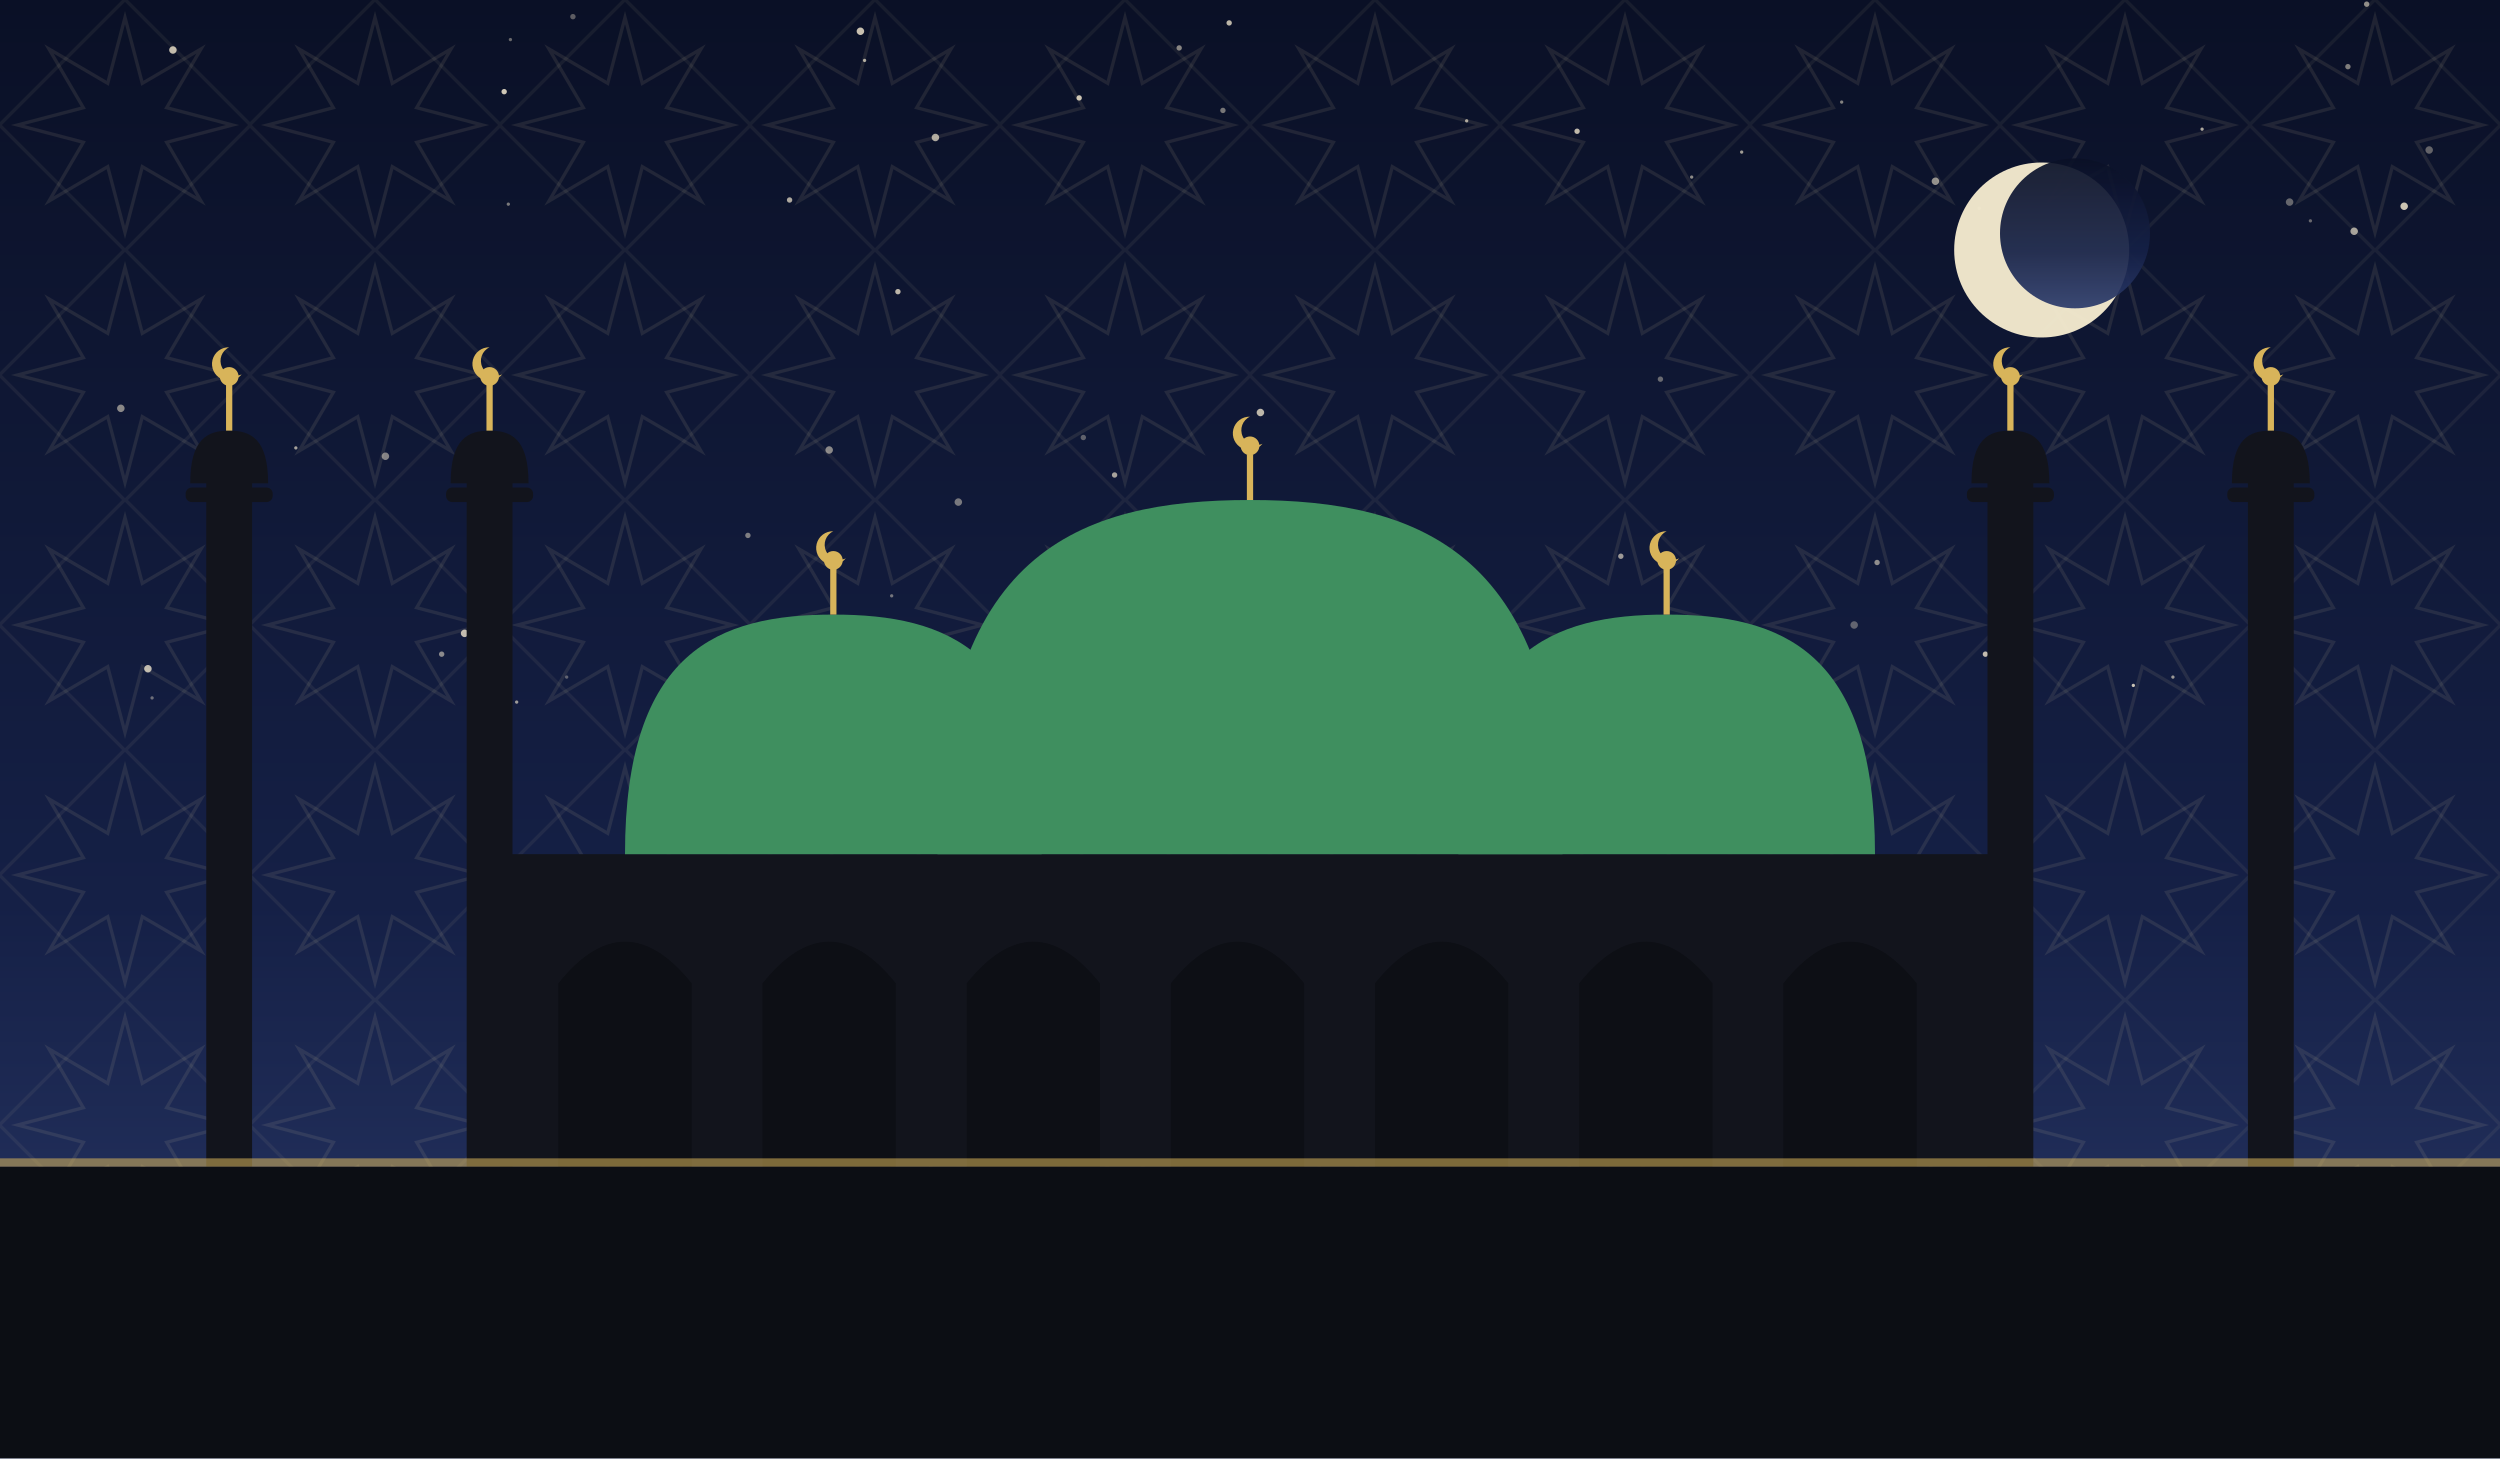
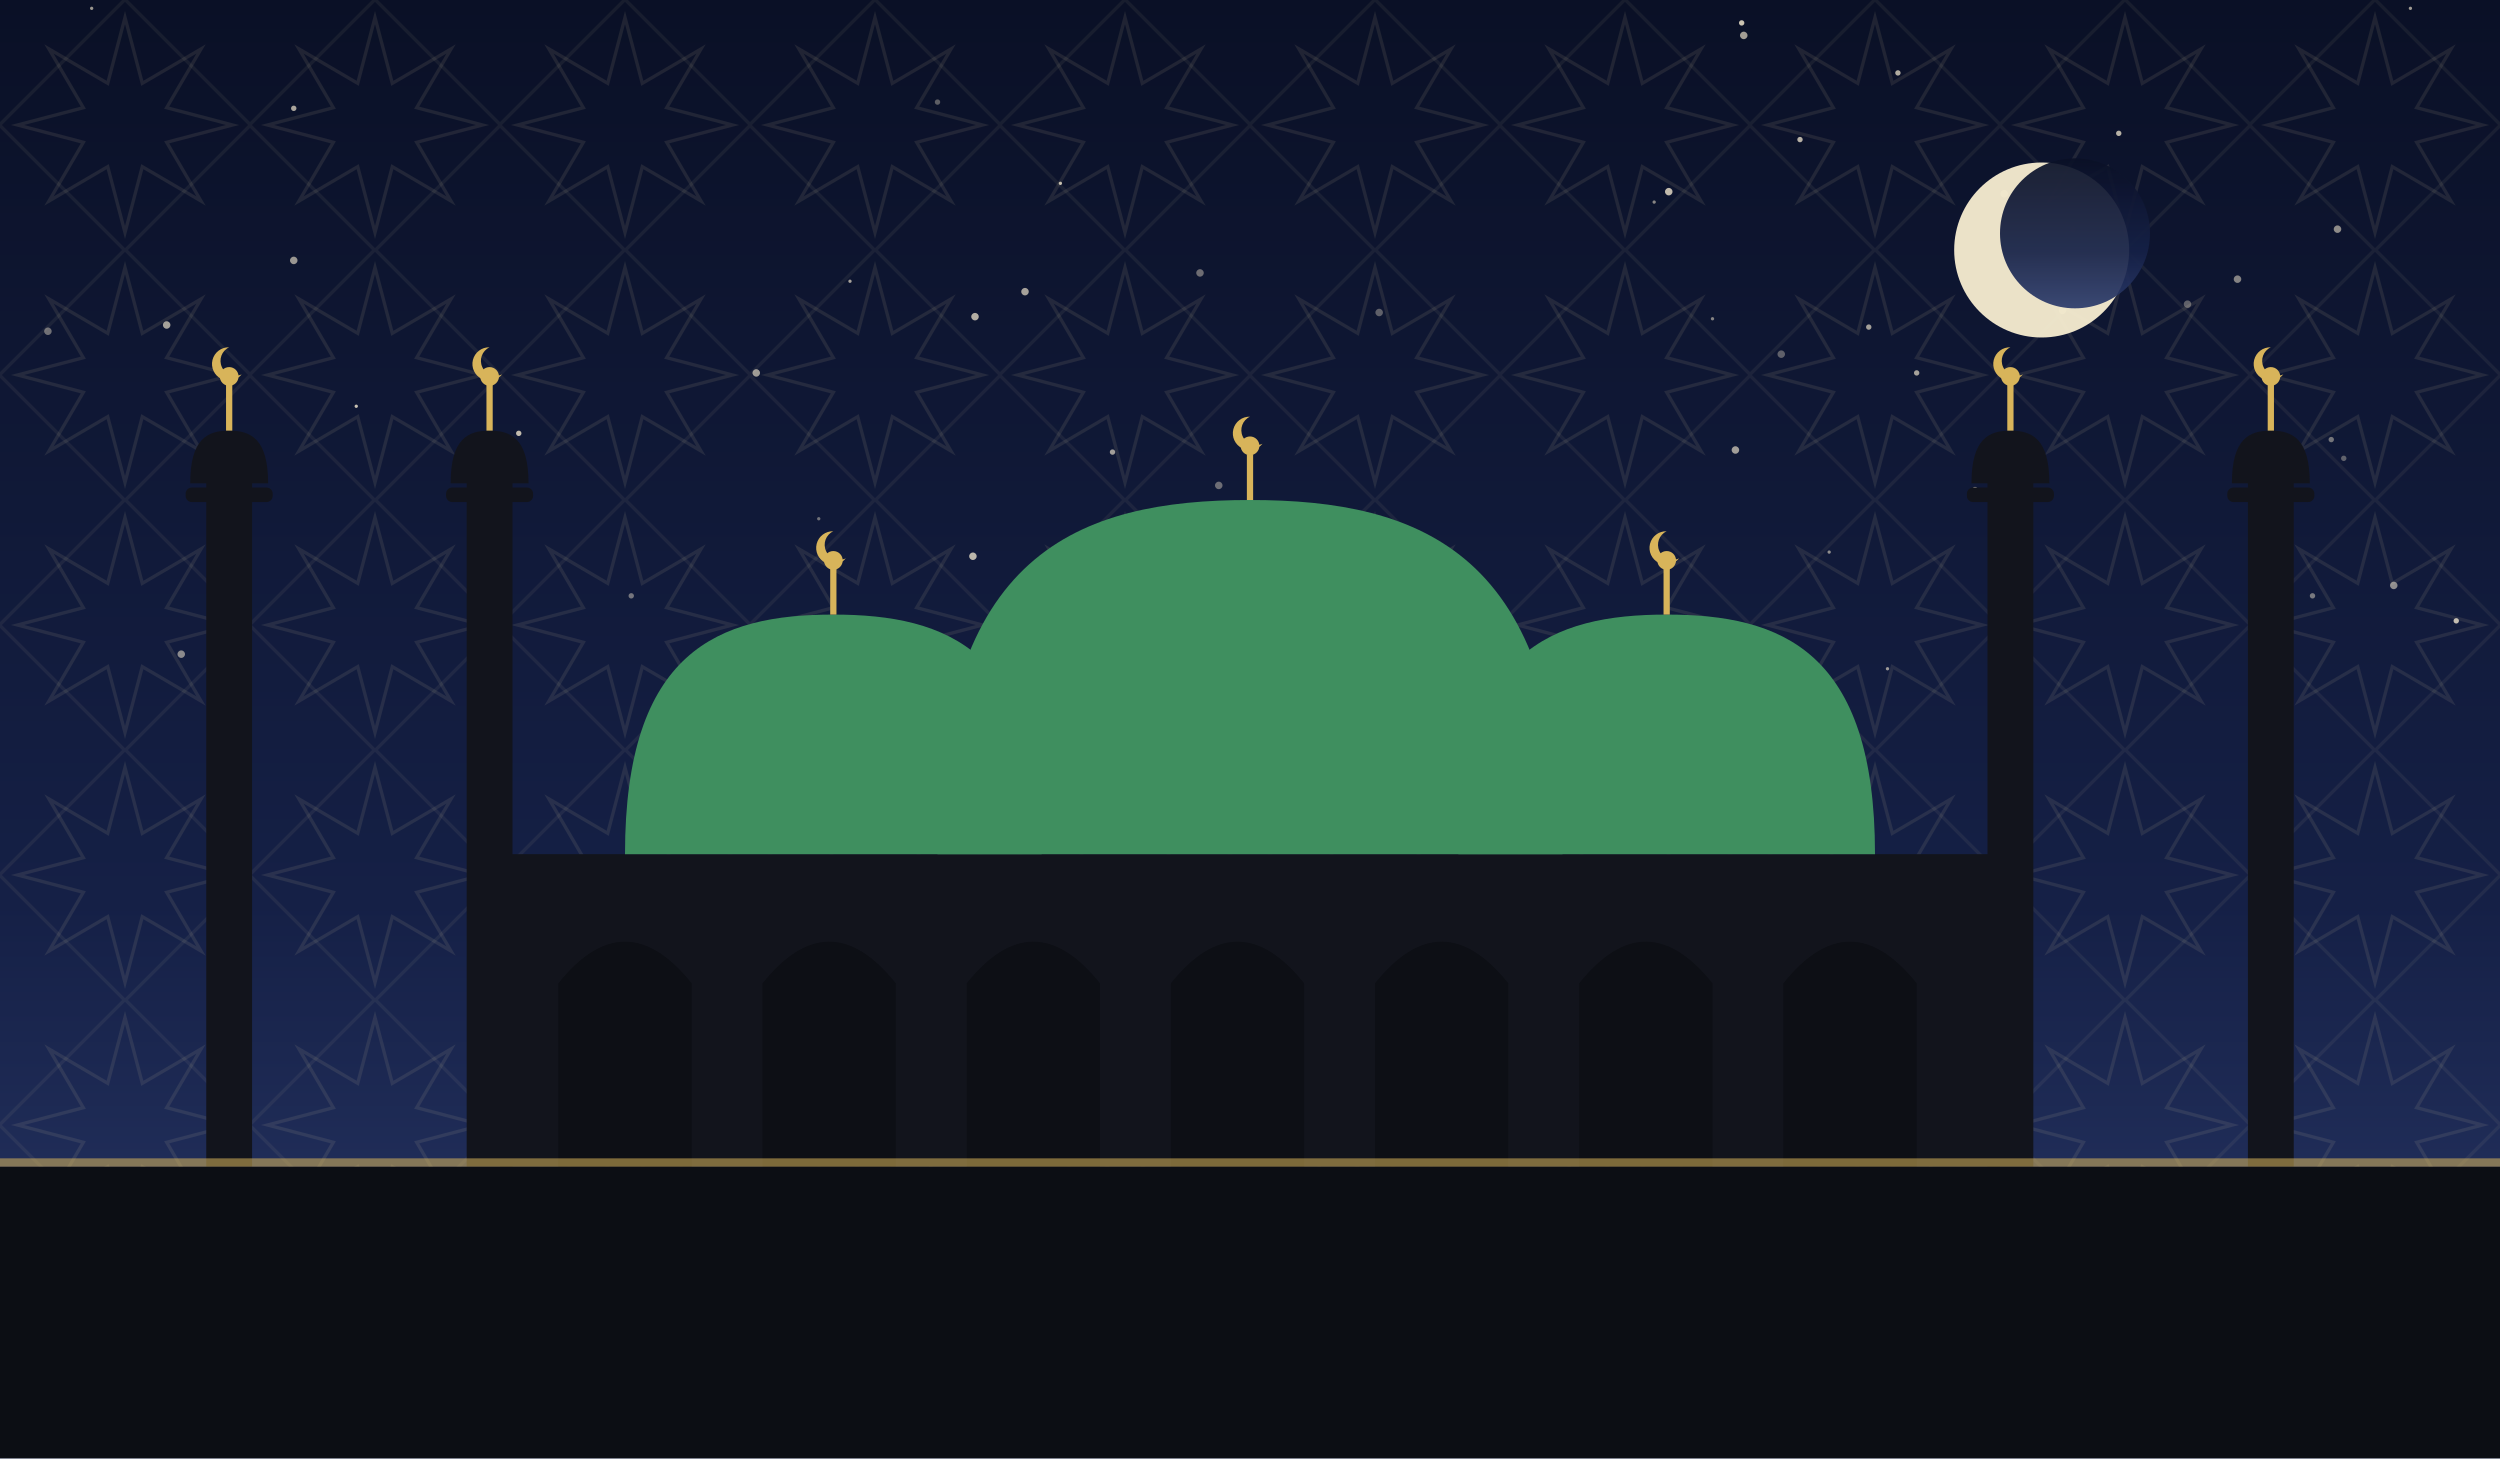
<svg xmlns="http://www.w3.org/2000/svg" viewBox="0 0 1200 700" role="img">
  <defs>
    <linearGradient id="sky" x1="0" y1="0" x2="0" y2="1">
      <stop offset="0" stop-color="#0a1026" />
      <stop offset="0.62" stop-color="#152046" />
      <stop offset="1" stop-color="#2b3a6b" />
    </linearGradient>
    <pattern id="g1" width="120" height="120" patternUnits="userSpaceOnUse">
      <polygon points="111.6,60.0 80.0,68.3 96.5,96.5 68.3,80.0 60.0,111.6 51.7,80.0 23.5,96.5 40.0,68.3 8.4,60.0 40.0,51.7 23.5,23.5 51.7,40.0 60.0,8.4 68.3,40.0 96.5,23.5 80.0,51.7" fill="none" stroke="#e8d9a8" stroke-width="1.6" opacity="0.1" />
      <rect x="17.4" y="17.4" width="85.2" height="85.2" fill="none" stroke="#e8d9a8" stroke-width="1.6" opacity="0.07" transform="rotate(45 60.0 60.0)" />
    </pattern>
  </defs>
  <rect width="1200" height="700" fill="url(#sky)" />
  <rect width="1200" height="700" fill="url(#g1)" />
-   <circle cx="241" cy="331" r="1.8" fill="#f7ecd2" opacity="0.56" />
-   <circle cx="971" cy="240" r="1.8" fill="#f7ecd2" opacity="0.75" />
-   <circle cx="398" cy="216" r="1.8" fill="#f7ecd2" opacity="0.53" />
-   <circle cx="706" cy="303" r="1.3" fill="#f7ecd2" opacity="0.53" />
-   <circle cx="527" cy="253" r="0.8" fill="#f7ecd2" opacity="0.66" />
-   <circle cx="797" cy="182" r="1.3" fill="#f7ecd2" opacity="0.39" />
-   <circle cx="244" cy="98" r="0.8" fill="#f7ecd2" opacity="0.47" />
-   <circle cx="812" cy="85" r="0.8" fill="#f7ecd2" opacity="0.55" />
-   <circle cx="413" cy="15" r="1.8" fill="#f7ecd2" opacity="0.80" />
-   <circle cx="223" cy="304" r="1.8" fill="#f7ecd2" opacity="0.77" />
-   <circle cx="890" cy="300" r="1.8" fill="#f7ecd2" opacity="0.35" />
-   <circle cx="518" cy="47" r="1.3" fill="#f7ecd2" opacity="0.81" />
-   <circle cx="1099" cy="97" r="1.8" fill="#f7ecd2" opacity="0.38" />
-   <circle cx="449" cy="66" r="1.8" fill="#f7ecd2" opacity="0.69" />
-   <circle cx="1136" cy="2" r="1.3" fill="#f7ecd2" opacity="0.57" />
-   <circle cx="1024" cy="329" r="0.8" fill="#f7ecd2" opacity="0.81" />
-   <circle cx="185" cy="219" r="1.8" fill="#f7ecd2" opacity="0.50" />
-   <circle cx="275" cy="8" r="1.3" fill="#f7ecd2" opacity="0.35" />
-   <circle cx="982" cy="224" r="0.8" fill="#f7ecd2" opacity="0.53" />
-   <circle cx="1130" cy="111" r="1.8" fill="#f7ecd2" opacity="0.65" />
-   <circle cx="71" cy="321" r="1.8" fill="#f7ecd2" opacity="0.76" />
-   <circle cx="901" cy="270" r="1.3" fill="#f7ecd2" opacity="0.55" />
-   <circle cx="428" cy="286" r="0.8" fill="#f7ecd2" opacity="0.43" />
-   <circle cx="836" cy="73" r="0.8" fill="#f7ecd2" opacity="0.63" />
-   <circle cx="757" cy="63" r="1.3" fill="#f7ecd2" opacity="0.76" />
-   <circle cx="1127" cy="32" r="1.3" fill="#f7ecd2" opacity="0.49" />
-   <circle cx="674" cy="328" r="0.8" fill="#f7ecd2" opacity="0.57" />
-   <circle cx="142" cy="215" r="0.8" fill="#f7ecd2" opacity="0.65" />
-   <circle cx="1043" cy="325" r="0.8" fill="#f7ecd2" opacity="0.60" />
-   <circle cx="953" cy="314" r="1.3" fill="#f7ecd2" opacity="0.77" />
-   <circle cx="520" cy="210" r="1.3" fill="#f7ecd2" opacity="0.35" />
-   <circle cx="248" cy="337" r="0.8" fill="#f7ecd2" opacity="0.61" />
-   <circle cx="929" cy="87" r="1.8" fill="#f7ecd2" opacity="0.58" />
-   <circle cx="379" cy="96" r="1.3" fill="#f7ecd2" opacity="0.69" />
-   <circle cx="1166" cy="72" r="1.8" fill="#f7ecd2" opacity="0.37" />
-   <circle cx="1154" cy="99" r="1.8" fill="#f7ecd2" opacity="0.81" />
-   <circle cx="415" cy="29" r="0.8" fill="#f7ecd2" opacity="0.70" />
-   <circle cx="605" cy="198" r="1.8" fill="#f7ecd2" opacity="0.75" />
-   <circle cx="212" cy="314" r="1.3" fill="#f7ecd2" opacity="0.53" />
-   <circle cx="460" cy="241" r="1.8" fill="#f7ecd2" opacity="0.45" />
-   <circle cx="701" cy="291" r="1.8" fill="#f7ecd2" opacity="0.76" />
-   <circle cx="431" cy="140" r="1.3" fill="#f7ecd2" opacity="0.75" />
-   <circle cx="58" cy="196" r="1.8" fill="#f7ecd2" opacity="0.53" />
-   <circle cx="566" cy="23" r="1.3" fill="#f7ecd2" opacity="0.53" />
-   <circle cx="587" cy="53" r="1.3" fill="#f7ecd2" opacity="0.46" />
-   <circle cx="1057" cy="62" r="0.8" fill="#f7ecd2" opacity="0.69" />
-   <circle cx="704" cy="58" r="0.8" fill="#f7ecd2" opacity="0.67" />
-   <circle cx="272" cy="325" r="0.8" fill="#f7ecd2" opacity="0.35" />
-   <circle cx="73" cy="335" r="0.8" fill="#f7ecd2" opacity="0.40" />
-   <circle cx="83" cy="24" r="1.8" fill="#f7ecd2" opacity="0.77" />
-   <circle cx="950" cy="100" r="0.8" fill="#f7ecd2" opacity="0.35" />
-   <circle cx="778" cy="267" r="1.3" fill="#f7ecd2" opacity="0.61" />
-   <circle cx="359" cy="257" r="1.3" fill="#f7ecd2" opacity="0.48" />
-   <circle cx="1109" cy="106" r="0.8" fill="#f7ecd2" opacity="0.39" />
-   <circle cx="796" cy="322" r="1.8" fill="#f7ecd2" opacity="0.47" />
-   <circle cx="884" cy="49" r="0.8" fill="#f7ecd2" opacity="0.51" />
-   <circle cx="245" cy="19" r="0.8" fill="#f7ecd2" opacity="0.40" />
-   <circle cx="535" cy="228" r="1.3" fill="#f7ecd2" opacity="0.65" />
-   <circle cx="242" cy="44" r="1.3" fill="#f7ecd2" opacity="0.83" />
-   <circle cx="590" cy="11" r="1.3" fill="#f7ecd2" opacity="0.75" />
+   <circle cx="44" cy="4" r="0.8" fill="#f7ecd2" opacity="0.61" />
+   <circle cx="990" cy="149" r="1.8" fill="#f7ecd2" opacity="0.45" />
+   <circle cx="585" cy="233" r="1.8" fill="#f7ecd2" opacity="0.40" />
+   <circle cx="1157" cy="4" r="0.8" fill="#f7ecd2" opacity="0.63" />
+   <circle cx="1050" cy="146" r="1.8" fill="#f7ecd2" opacity="0.35" />
+   <circle cx="576" cy="131" r="1.8" fill="#f7ecd2" opacity="0.41" />
+   <circle cx="911" cy="35" r="1.3" fill="#f7ecd2" opacity="0.70" />
+   <circle cx="303" cy="286" r="1.3" fill="#f7ecd2" opacity="0.43" />
+   <circle cx="456" cy="328" r="1.3" fill="#f7ecd2" opacity="0.53" />
+   <circle cx="962" cy="93" r="1.8" fill="#f7ecd2" opacity="0.51" />
+   <circle cx="837" cy="17" r="1.8" fill="#f7ecd2" opacity="0.64" />
+   <circle cx="249" cy="208" r="1.3" fill="#f7ecd2" opacity="0.77" />
+   <circle cx="662" cy="150" r="1.8" fill="#f7ecd2" opacity="0.35" />
+   <circle cx="948" cy="235" r="1.3" fill="#f7ecd2" opacity="0.65" />
+   <circle cx="363" cy="179" r="1.8" fill="#f7ecd2" opacity="0.62" />
+   <circle cx="995" cy="110" r="1.3" fill="#f7ecd2" opacity="0.35" />
+   <circle cx="468" cy="152" r="1.8" fill="#f7ecd2" opacity="0.71" />
+   <circle cx="534" cy="217" r="1.3" fill="#f7ecd2" opacity="0.63" />
+   <circle cx="689" cy="321" r="1.8" fill="#f7ecd2" opacity="0.54" />
+   <circle cx="141" cy="52" r="1.3" fill="#f7ecd2" opacity="0.67" />
+   <circle cx="1074" cy="134" r="1.8" fill="#f7ecd2" opacity="0.51" />
+   <circle cx="920" cy="179" r="1.3" fill="#f7ecd2" opacity="0.65" />
+   <circle cx="615" cy="303" r="0.8" fill="#f7ecd2" opacity="0.80" />
+   <circle cx="87" cy="314" r="1.8" fill="#f7ecd2" opacity="0.53" />
+   <circle cx="80" cy="156" r="1.8" fill="#f7ecd2" opacity="0.65" />
+   <circle cx="906" cy="321" r="0.8" fill="#f7ecd2" opacity="0.61" />
+   <circle cx="141" cy="125" r="1.8" fill="#f7ecd2" opacity="0.60" />
+   <circle cx="833" cy="216" r="1.8" fill="#f7ecd2" opacity="0.63" />
+   <circle cx="1086" cy="298" r="1.3" fill="#f7ecd2" opacity="0.63" />
+   <circle cx="492" cy="303" r="0.8" fill="#f7ecd2" opacity="0.61" />
+   <circle cx="467" cy="267" r="1.8" fill="#f7ecd2" opacity="0.74" />
+   <circle cx="1179" cy="298" r="1.3" fill="#f7ecd2" opacity="0.77" />
+   <circle cx="492" cy="140" r="1.8" fill="#f7ecd2" opacity="0.65" />
+   <circle cx="878" cy="265" r="0.8" fill="#f7ecd2" opacity="0.55" />
+   <circle cx="393" cy="249" r="0.8" fill="#f7ecd2" opacity="0.42" />
+   <circle cx="1125" cy="220" r="1.3" fill="#f7ecd2" opacity="0.35" />
+   <circle cx="698" cy="302" r="1.3" fill="#f7ecd2" opacity="0.81" />
+   <circle cx="864" cy="67" r="1.3" fill="#f7ecd2" opacity="0.73" />
+   <circle cx="1119" cy="211" r="1.3" fill="#f7ecd2" opacity="0.44" />
+   <circle cx="671" cy="322" r="0.8" fill="#f7ecd2" opacity="0.47" />
+   <circle cx="504" cy="304" r="1.3" fill="#f7ecd2" opacity="0.51" />
+   <circle cx="450" cy="49" r="1.3" fill="#f7ecd2" opacity="0.35" />
+   <circle cx="245" cy="213" r="1.8" fill="#f7ecd2" opacity="0.70" />
+   <circle cx="1017" cy="64" r="1.3" fill="#f7ecd2" opacity="0.73" />
+   <circle cx="1110" cy="286" r="1.3" fill="#f7ecd2" opacity="0.45" />
+   <circle cx="836" cy="11" r="1.3" fill="#f7ecd2" opacity="0.81" />
+   <circle cx="171" cy="195" r="0.8" fill="#f7ecd2" opacity="0.80" />
+   <circle cx="963" cy="326" r="1.8" fill="#f7ecd2" opacity="0.73" />
+   <circle cx="116" cy="308" r="1.3" fill="#f7ecd2" opacity="0.63" />
+   <circle cx="822" cy="153" r="0.8" fill="#f7ecd2" opacity="0.51" />
+   <circle cx="897" cy="157" r="1.3" fill="#f7ecd2" opacity="0.64" />
+   <circle cx="509" cy="88" r="0.8" fill="#f7ecd2" opacity="0.77" />
+   <circle cx="1122" cy="110" r="1.8" fill="#f7ecd2" opacity="0.55" />
+   <circle cx="408" cy="135" r="0.8" fill="#f7ecd2" opacity="0.65" />
+   <circle cx="23" cy="159" r="1.8" fill="#f7ecd2" opacity="0.42" />
+   <circle cx="855" cy="170" r="1.8" fill="#f7ecd2" opacity="0.35" />
+   <circle cx="528" cy="292" r="1.3" fill="#f7ecd2" opacity="0.61" />
+   <circle cx="794" cy="97" r="0.8" fill="#f7ecd2" opacity="0.53" />
+   <circle cx="1149" cy="281" r="1.8" fill="#f7ecd2" opacity="0.54" />
+   <circle cx="801" cy="92" r="1.8" fill="#f7ecd2" opacity="0.77" />
  <circle cx="980" cy="120" r="42" fill="#f6ecd0" opacity="0.95" />
  <circle cx="996" cy="112" r="36" fill="url(#sky)" opacity="0.92" />
  <rect x="240" y="410" width="720" height="150" fill="#12141c" />
  <path d="M 268 560 L 268 472 Q 300 432 332 472 L 332 560 Z" fill="#0c0e14" opacity="0.9" />
  <path d="M 366 560 L 366 472 Q 398 432 430 472 L 430 560 Z" fill="#0c0e14" opacity="0.9" />
  <path d="M 464 560 L 464 472 Q 496 432 528 472 L 528 560 Z" fill="#0c0e14" opacity="0.9" />
  <path d="M 562 560 L 562 472 Q 594 432 626 472 L 626 560 Z" fill="#0c0e14" opacity="0.9" />
  <path d="M 660 560 L 660 472 Q 692 432 724 472 L 724 560 Z" fill="#0c0e14" opacity="0.9" />
  <path d="M 758 560 L 758 472 Q 790 432 822 472 L 822 560 Z" fill="#0c0e14" opacity="0.9" />
  <path d="M 856 560 L 856 472 Q 888 432 920 472 L 920 560 Z" fill="#0c0e14" opacity="0.9" />
  <path d="M 450 410 C 450 265.5, 517.5 240, 600 240 C 682.5 240, 750 265.5, 750 410 Z" fill="#3f8f5f" />
  <line x1="600" y1="240" x2="600" y2="218" stroke="#d8b45a" stroke-width="3" />
  <circle cx="600" cy="214" r="4.5" fill="#d8b45a" />
  <path d="M 600 200 a 8 8 0 1 0 6 13 a 6.4 6.4 0 1 1 -6 -13 Z" fill="#d8b45a" />
  <path d="M 300 410 C 300 312.25, 345.0 295, 400 295 C 455.0 295, 500 312.25, 500 410 Z" fill="#3f8f5f" />
  <line x1="400" y1="295" x2="400" y2="273" stroke="#d8b45a" stroke-width="3" />
  <circle cx="400" cy="269" r="4.5" fill="#d8b45a" />
  <path d="M 400 255 a 8 8 0 1 0 6 13 a 6.4 6.4 0 1 1 -6 -13 Z" fill="#d8b45a" />
  <path d="M 700 410 C 700 312.25, 745.0 295, 800 295 C 855.0 295, 900 312.25, 900 410 Z" fill="#3f8f5f" />
  <line x1="800" y1="295" x2="800" y2="273" stroke="#d8b45a" stroke-width="3" />
  <circle cx="800" cy="269" r="4.5" fill="#d8b45a" />
  <path d="M 800 255 a 8 8 0 1 0 6 13 a 6.4 6.4 0 1 1 -6 -13 Z" fill="#d8b45a" />
  <rect x="99.0" y="230" width="22" height="330" fill="#12141c" />
  <rect x="89.1" y="234" width="41.8" height="7" rx="3" fill="#12141c" />
  <path d="M 91.3 232 C 91.3 210.495, 99.715 206.7, 110 206.7 C 120.285 206.7, 128.7 210.495, 128.7 232 Z" fill="#12141c" />
  <line x1="110" y1="206.7" x2="110" y2="184.7" stroke="#d8b45a" stroke-width="3" />
  <circle cx="110" cy="180.7" r="4.5" fill="#d8b45a" />
  <path d="M 110 166.7 a 8 8 0 1 0 6 13 a 6.4 6.4 0 1 1 -6 -13 Z" fill="#d8b45a" />
  <rect x="224.0" y="230" width="22" height="330" fill="#12141c" />
  <rect x="214.1" y="234" width="41.8" height="7" rx="3" fill="#12141c" />
  <path d="M 216.3 232 C 216.3 210.495, 224.715 206.7, 235 206.7 C 245.285 206.7, 253.7 210.495, 253.7 232 Z" fill="#12141c" />
  <line x1="235" y1="206.7" x2="235" y2="184.7" stroke="#d8b45a" stroke-width="3" />
  <circle cx="235" cy="180.7" r="4.5" fill="#d8b45a" />
  <path d="M 235 166.7 a 8 8 0 1 0 6 13 a 6.4 6.4 0 1 1 -6 -13 Z" fill="#d8b45a" />
  <rect x="954.0" y="230" width="22" height="330" fill="#12141c" />
  <rect x="944.1" y="234" width="41.8" height="7" rx="3" fill="#12141c" />
  <path d="M 946.3 232 C 946.3 210.495, 954.715 206.7, 965 206.7 C 975.285 206.7, 983.7 210.495, 983.7 232 Z" fill="#12141c" />
  <line x1="965" y1="206.7" x2="965" y2="184.7" stroke="#d8b45a" stroke-width="3" />
  <circle cx="965" cy="180.7" r="4.5" fill="#d8b45a" />
  <path d="M 965 166.7 a 8 8 0 1 0 6 13 a 6.4 6.4 0 1 1 -6 -13 Z" fill="#d8b45a" />
  <rect x="1079.0" y="230" width="22" height="330" fill="#12141c" />
  <rect x="1069.1" y="234" width="41.8" height="7" rx="3" fill="#12141c" />
  <path d="M 1071.3 232 C 1071.3 210.495, 1079.715 206.7, 1090 206.7 C 1100.285 206.7, 1108.7 210.495, 1108.7 232 Z" fill="#12141c" />
  <line x1="1090" y1="206.7" x2="1090" y2="184.7" stroke="#d8b45a" stroke-width="3" />
  <circle cx="1090" cy="180.7" r="4.5" fill="#d8b45a" />
  <path d="M 1090 166.7 a 8 8 0 1 0 6 13 a 6.4 6.4 0 1 1 -6 -13 Z" fill="#d8b45a" />
  <rect x="0" y="560" width="1200" height="140" fill="#0c0e14" />
  <rect x="0" y="556" width="1200" height="4" fill="#d8b45a" opacity="0.55" />
</svg>
